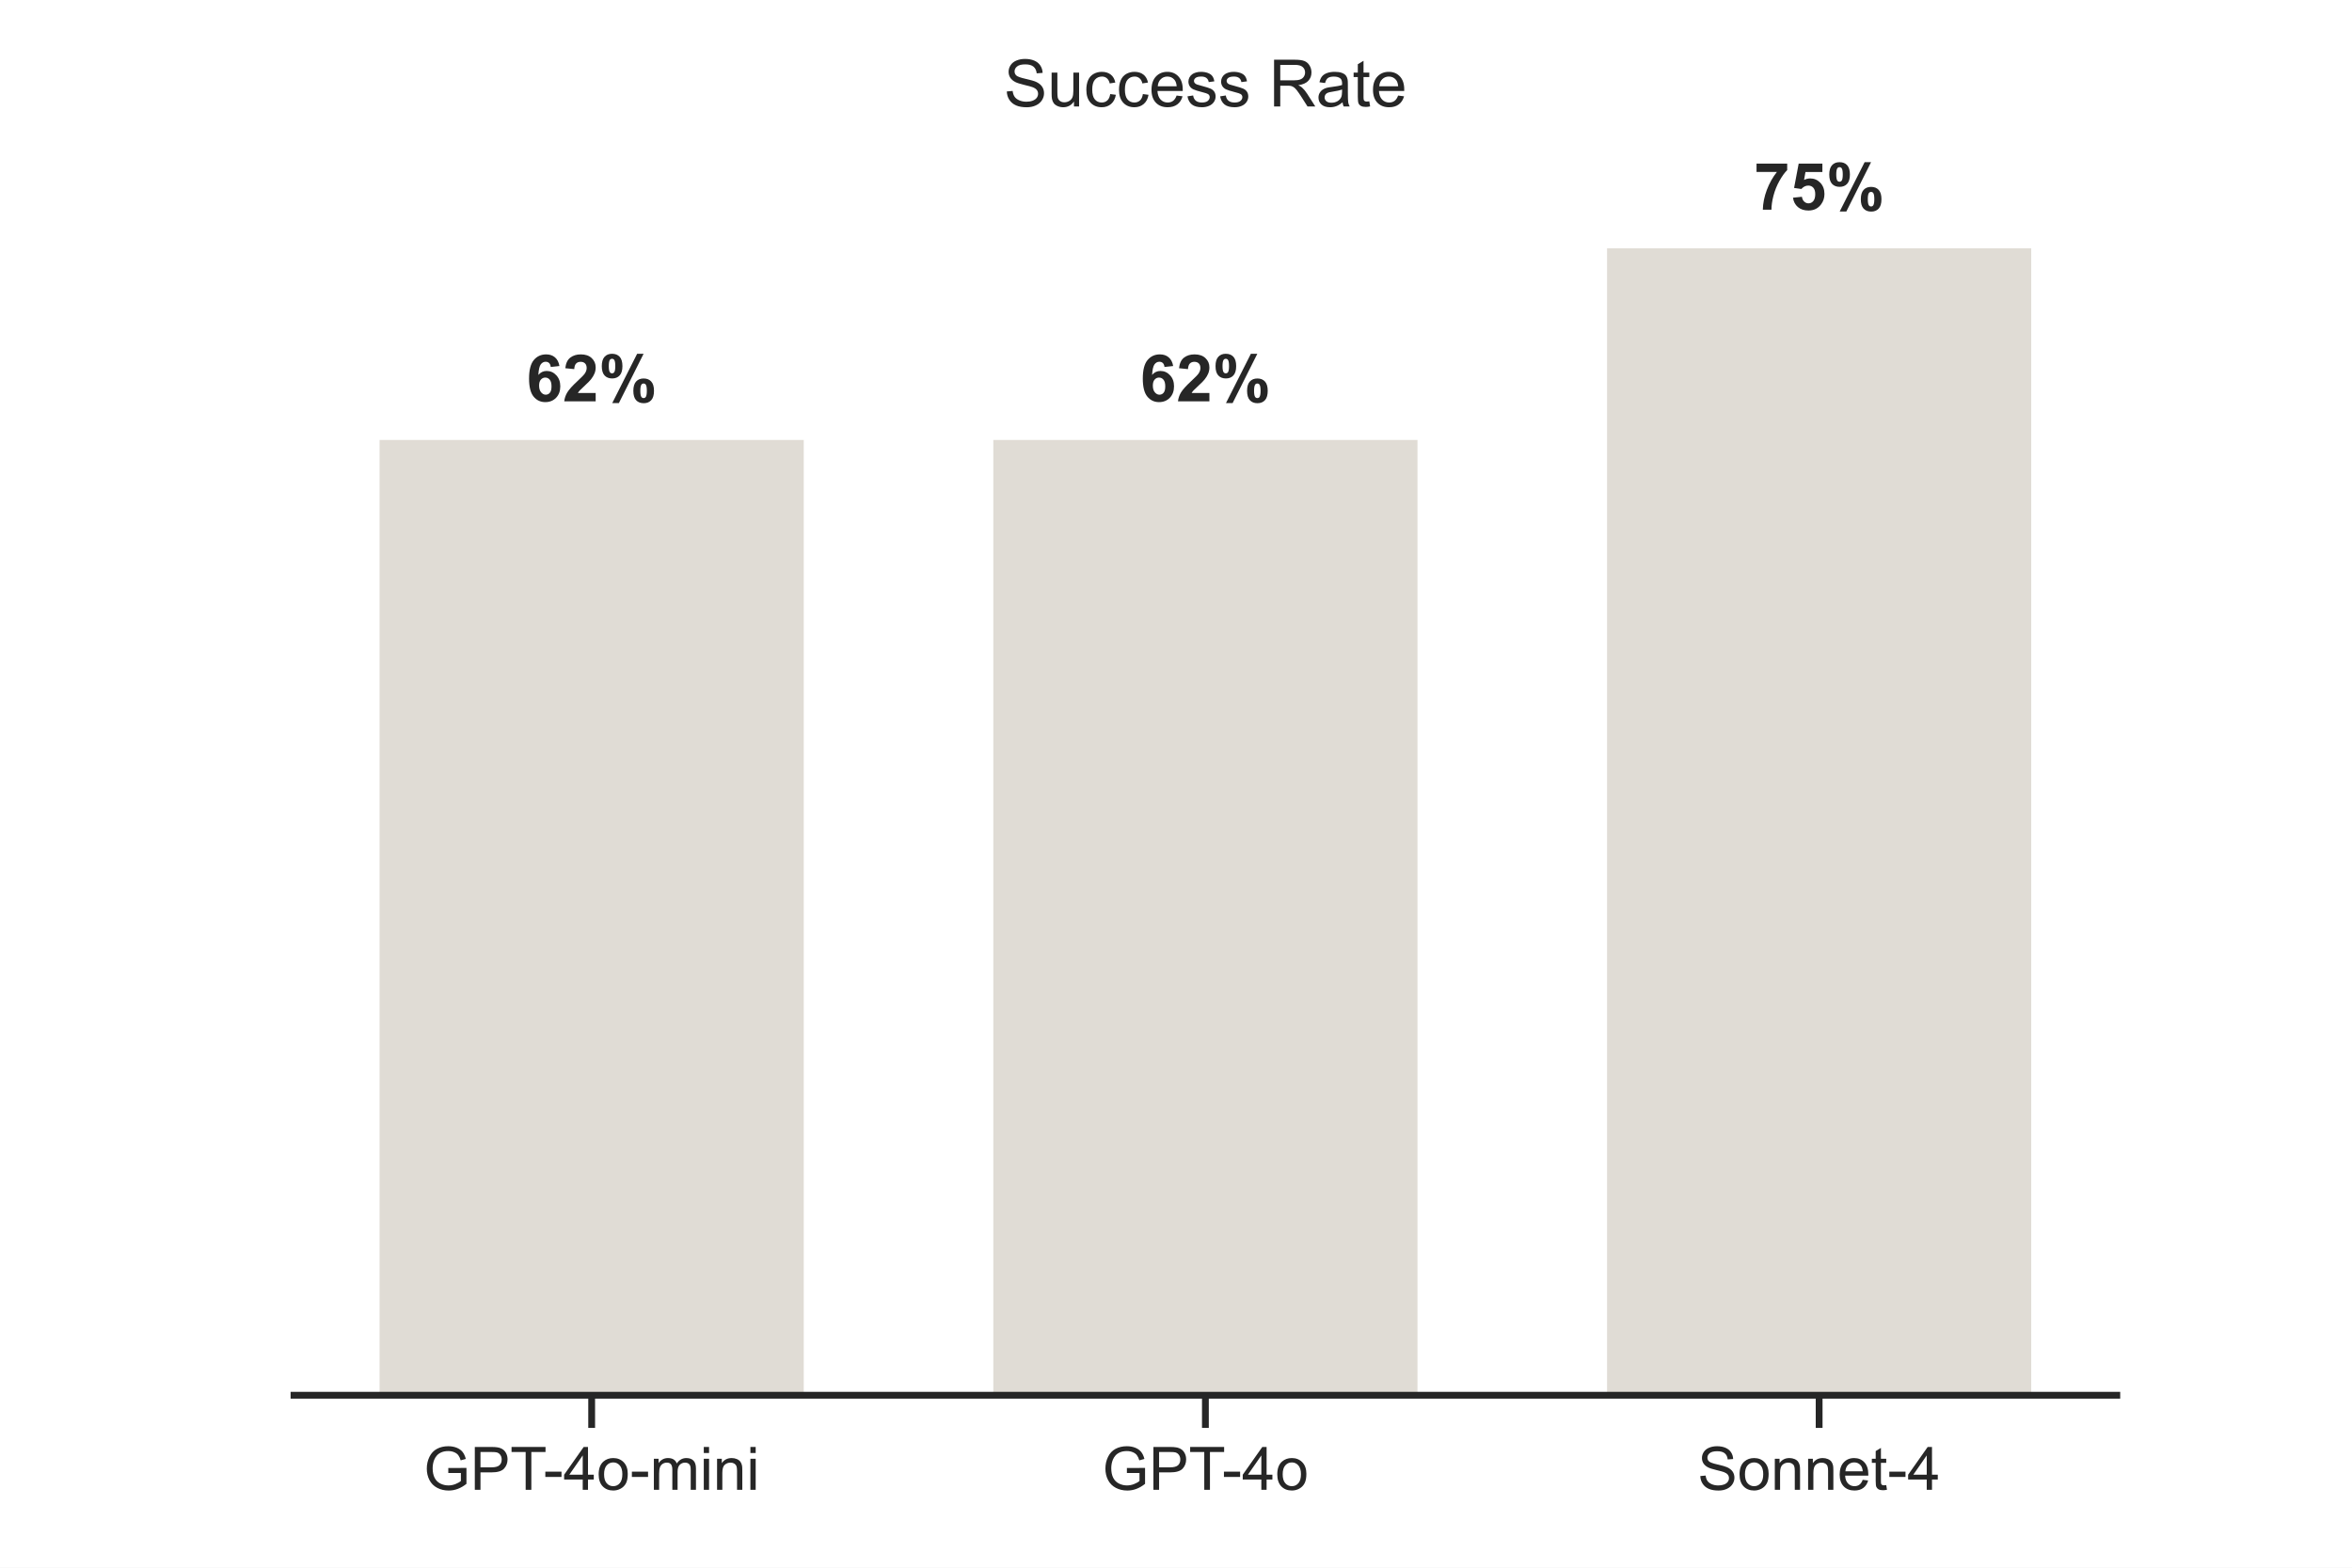
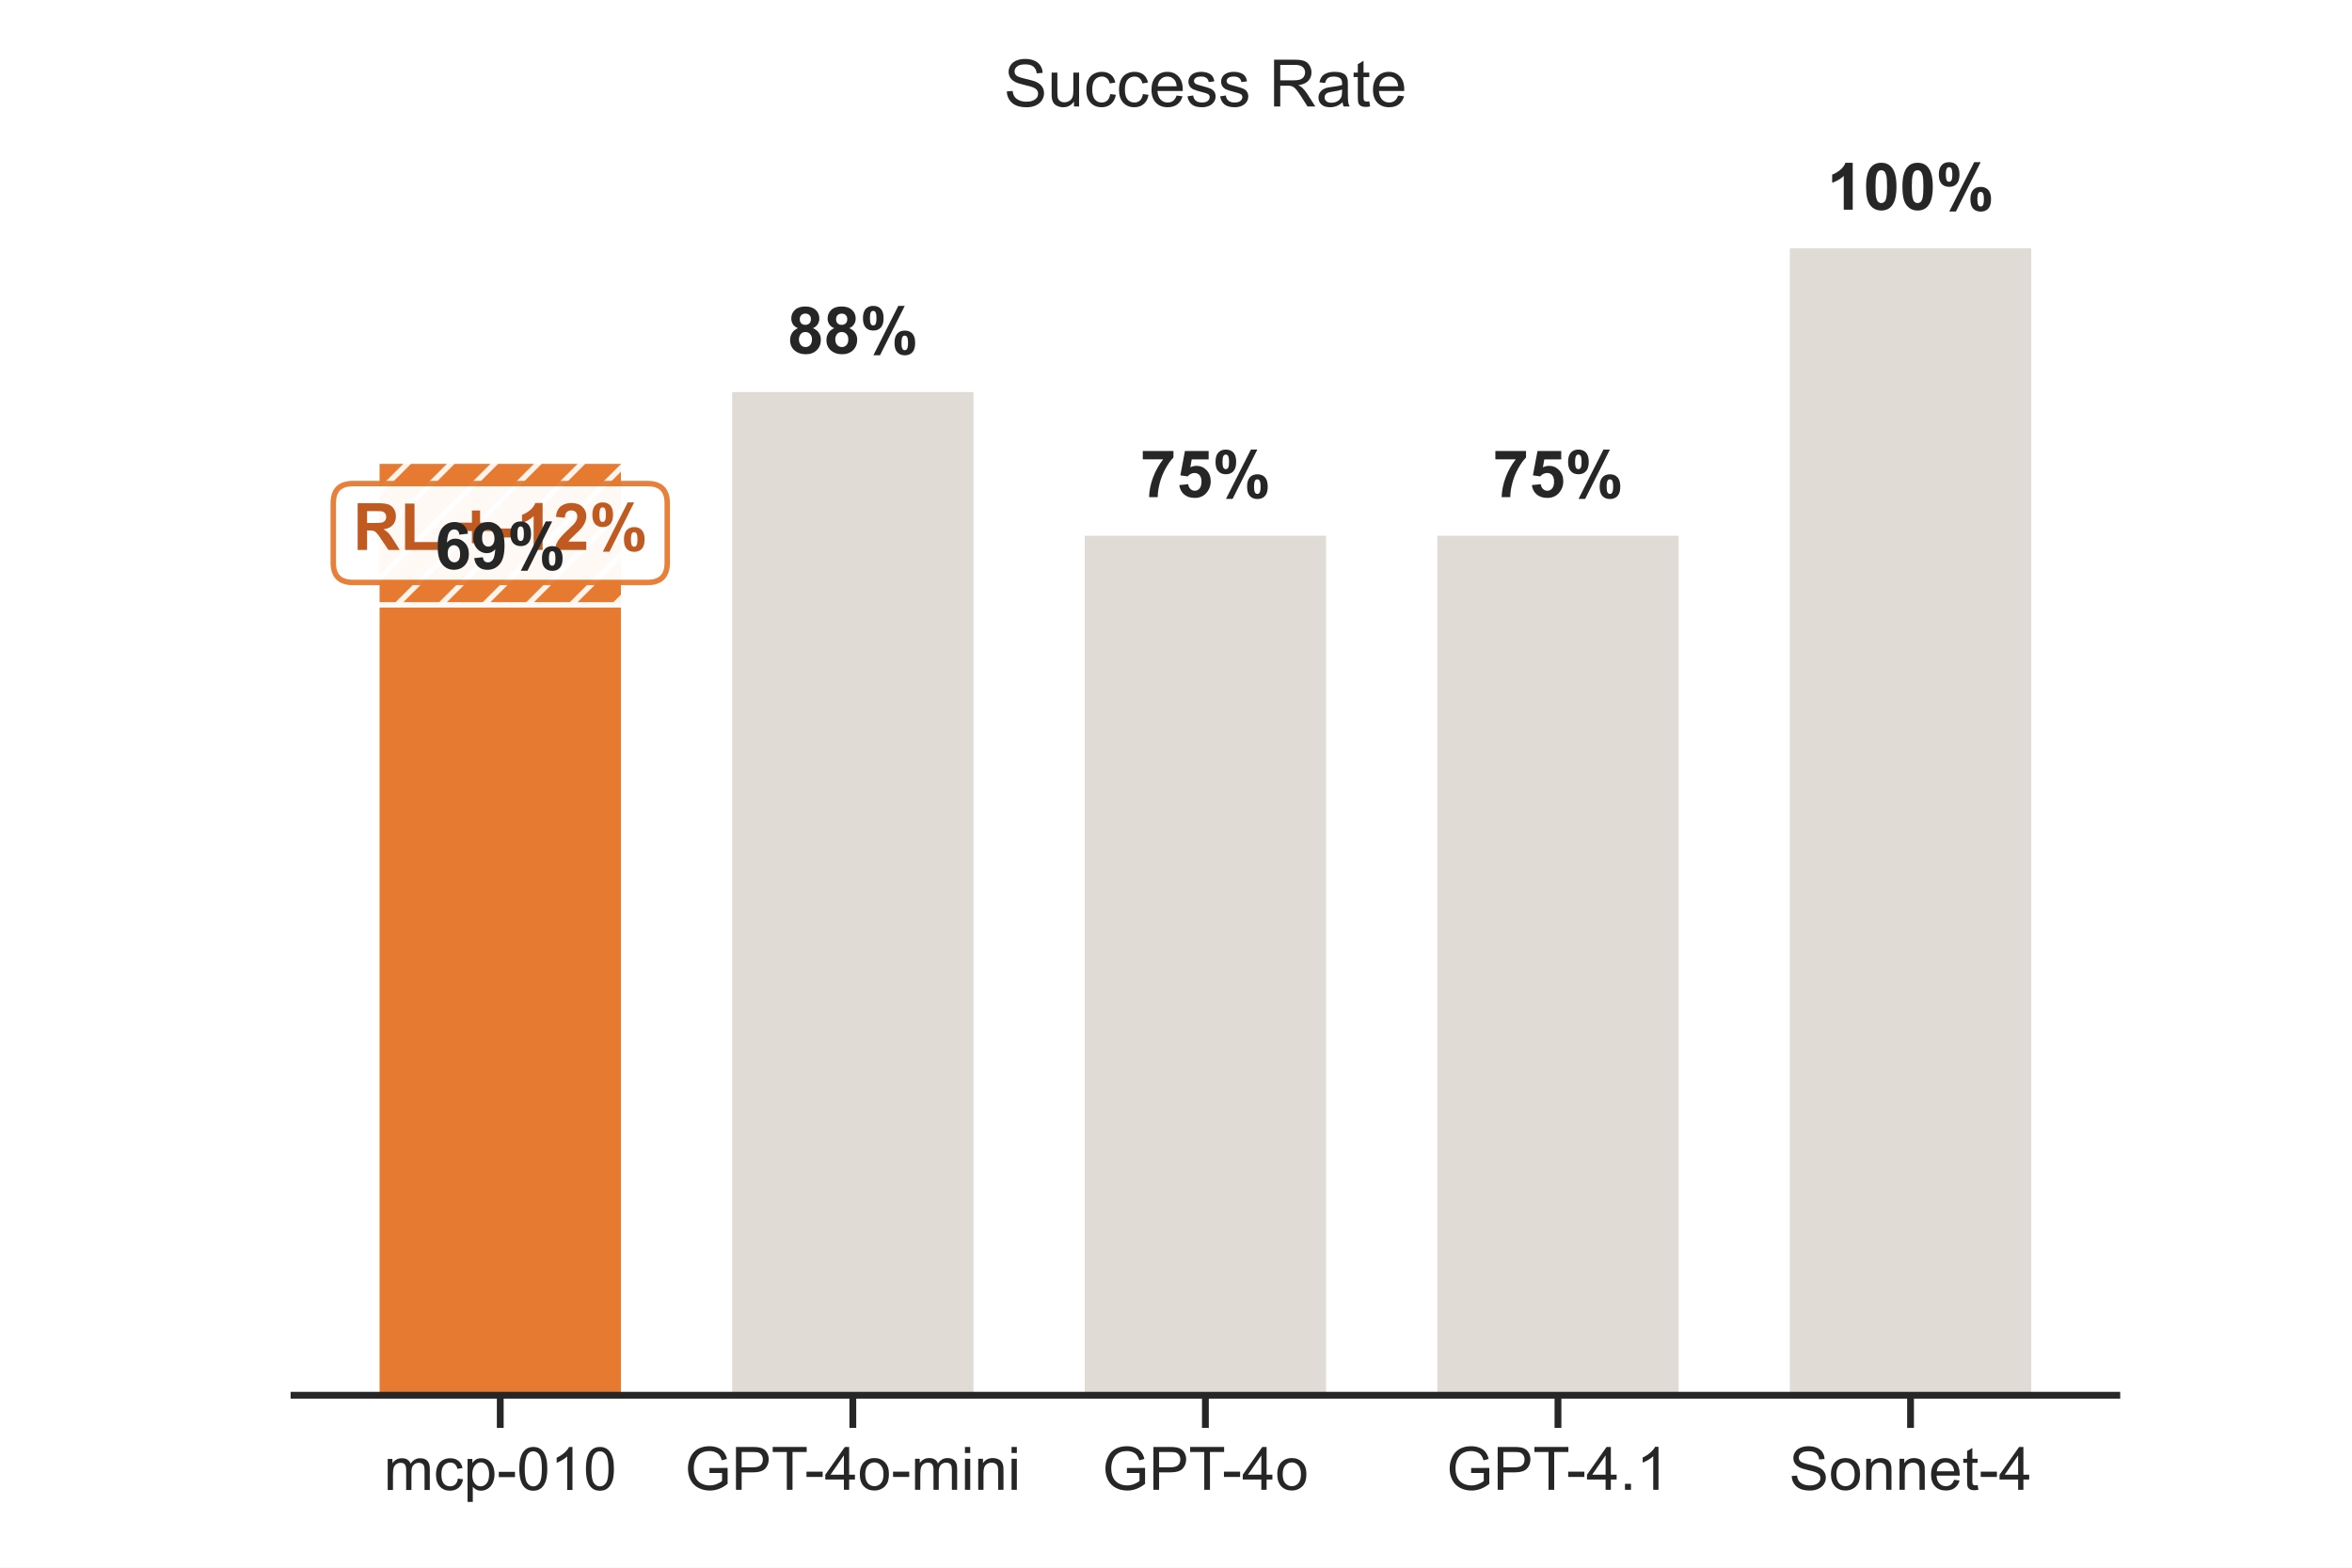
<svg xmlns="http://www.w3.org/2000/svg" xmlns:xlink="http://www.w3.org/1999/xlink" width="432pt" height="288pt" viewBox="0 0 432 288" version="1.1">
  <defs>
    <style type="text/css">*{stroke-linejoin: round; stroke-linecap: butt}</style>
  </defs>
  <g id="figure_1">
    <g id="patch_1">
      <path d="M 0 288  L 432 288  L 432 0  L 0 0  z " style="fill: #ffffff" />
    </g>
    <g id="axes_1">
      <g id="patch_2">
        <path d="M 54 256.32  L 388.8 256.32  L 388.8 34.56  L 54 34.56  z " style="fill: #ffffff" />
      </g>
      <g id="matplotlib.axis_1">
        <g id="xtick_1">
          <g id="line2d_1">
            <defs>
-               <path id="m4fe04bfdee" d="M 0 0  L 0 6  " style="stroke: #262626; stroke-width: 1.25" />
+               <path id="m2ac2fb429a" d="M 0 0  L 0 6  " style="stroke: #262626; stroke-width: 1.25" />
            </defs>
            <g>
-               <use xlink:href="#m4fe04bfdee" x="108.673" y="256.32" style="fill: #262626; stroke: #262626; stroke-width: 1.25" />
+               <use xlink:href="#m2ac2fb429a" x="91.884" y="256.32" style="fill: #262626; stroke: #262626; stroke-width: 1.25" />
            </g>
          </g>
          <g id="text_1">
-             <g style="fill: #262626" transform="translate(77.8057 273.6936) scale(0.11 -0.11)">
+             <g style="fill: #262626" transform="translate(70.48684 273.7262) scale(0.11 -0.11)">
+               <defs>
+                 <path id="ArialMT-6d" d="M 422 0  L 422 3319  L 925 3319  L 925 2853  Q 1081 3097 1340 3245  Q 1600 3394 1931 3394  Q 2300 3394 2536 3241  Q 2772 3088 2869 2813  Q 3263 3394 3894 3394  Q 4388 3394 4653 3120  Q 4919 2847 4919 2278  L 4919 0  L 4359 0  L 4359 2091  Q 4359 2428 4304 2576  Q 4250 2725 4106 2815  Q 3963 2906 3769 2906  Q 3419 2906 3187 2673  Q 2956 2441 2956 1928  L 2956 0  L 2394 0  L 2394 2156  Q 2394 2531 2256 2718  Q 2119 2906 1806 2906  Q 1569 2906 1367 2781  Q 1166 2656 1075 2415  Q 984 2175 984 1722  L 984 0  L 422 0  z " transform="scale(0.015625)" />
+                 <path id="ArialMT-63" d="M 2588 1216  L 3141 1144  Q 3050 572 2676 248  Q 2303 -75 1759 -75  Q 1078 -75 664 370  Q 250 816 250 1647  Q 250 2184 428 2587  Q 606 2991 970 3192  Q 1334 3394 1763 3394  Q 2303 3394 2647 3120  Q 2991 2847 3088 2344  L 2541 2259  Q 2463 2594 2264 2762  Q 2066 2931 1784 2931  Q 1359 2931 1093 2626  Q 828 2322 828 1663  Q 828 994 1084 691  Q 1341 388 1753 388  Q 2084 388 2306 591  Q 2528 794 2588 1216  z " transform="scale(0.015625)" />
+                 <path id="ArialMT-70" d="M 422 -1272  L 422 3319  L 934 3319  L 934 2888  Q 1116 3141 1344 3267  Q 1572 3394 1897 3394  Q 2322 3394 2647 3175  Q 2972 2956 3137 2557  Q 3303 2159 3303 1684  Q 3303 1175 3120 767  Q 2938 359 2589 142  Q 2241 -75 1856 -75  Q 1575 -75 1351 44  Q 1128 163 984 344  L 984 -1272  L 422 -1272  z M 931 1641  Q 931 1000 1190 694  Q 1450 388 1819 388  Q 2194 388 2461 705  Q 2728 1022 2728 1688  Q 2728 2322 2467 2637  Q 2206 2953 1844 2953  Q 1484 2953 1207 2617  Q 931 2281 931 1641  z " transform="scale(0.015625)" />
+                 <path id="ArialMT-2d" d="M 203 1375  L 203 1941  L 1931 1941  L 1931 1375  L 203 1375  z " transform="scale(0.015625)" />
+                 <path id="ArialMT-30" d="M 266 2259  Q 266 3072 433 3567  Q 600 4063 929 4331  Q 1259 4600 1759 4600  Q 2128 4600 2406 4451  Q 2684 4303 2865 4023  Q 3047 3744 3150 3342  Q 3253 2941 3253 2259  Q 3253 1453 3087 958  Q 2922 463 2592 192  Q 2263 -78 1759 -78  Q 1097 -78 719 397  Q 266 969 266 2259  z M 844 2259  Q 844 1131 1108 757  Q 1372 384 1759 384  Q 2147 384 2411 759  Q 2675 1134 2675 2259  Q 2675 3391 2411 3762  Q 2147 4134 1753 4134  Q 1366 4134 1134 3806  Q 844 3388 844 2259  z " transform="scale(0.015625)" />
+                 <path id="ArialMT-31" d="M 2384 0  L 1822 0  L 1822 3584  Q 1619 3391 1289 3197  Q 959 3003 697 2906  L 697 3450  Q 1169 3672 1522 3987  Q 1875 4303 2022 4600  L 2384 4600  L 2384 0  z " transform="scale(0.015625)" />
+               </defs>
+               <use xlink:href="#ArialMT-6d" />
+               <use xlink:href="#ArialMT-63" transform="translate(83.30078 0)" />
+               <use xlink:href="#ArialMT-70" transform="translate(133.3008 0)" />
+               <use xlink:href="#ArialMT-2d" transform="translate(188.916 0)" />
+               <use xlink:href="#ArialMT-30" transform="translate(222.2168 0)" />
+               <use xlink:href="#ArialMT-31" transform="translate(277.832 0)" />
+               <use xlink:href="#ArialMT-30" transform="translate(333.4473 0)" />
+             </g>
+           </g>
+         </g>
+         <g id="xtick_2">
+           <g id="line2d_2">
+             <g>
+               <use xlink:href="#m2ac2fb429a" x="156.642" y="256.32" style="fill: #262626; stroke: #262626; stroke-width: 1.25" />
+             </g>
+           </g>
+           <g id="text_2">
+             <g style="fill: #262626" transform="translate(125.7747 273.6936) scale(0.11 -0.11)">
              <defs>
                <path id="ArialMT-47" d="M 2638 1797  L 2638 2334  L 4578 2338  L 4578 638  Q 4131 281 3656 101  Q 3181 -78 2681 -78  Q 2006 -78 1454 211  Q 903 500 622 1047  Q 341 1594 341 2269  Q 341 2938 620 3517  Q 900 4097 1425 4378  Q 1950 4659 2634 4659  Q 3131 4659 3532 4498  Q 3934 4338 4162 4050  Q 4391 3763 4509 3300  L 3963 3150  Q 3859 3500 3706 3700  Q 3553 3900 3268 4020  Q 2984 4141 2638 4141  Q 2222 4141 1919 4014  Q 1616 3888 1430 3681  Q 1244 3475 1141 3228  Q 966 2803 966 2306  Q 966 1694 1177 1281  Q 1388 869 1791 669  Q 2194 469 2647 469  Q 3041 469 3416 620  Q 3791 772 3984 944  L 3984 1797  L 2638 1797  z " transform="scale(0.015625)" />
                <path id="ArialMT-50" d="M 494 0  L 494 4581  L 2222 4581  Q 2678 4581 2919 4538  Q 3256 4481 3484 4323  Q 3713 4166 3852 3881  Q 3991 3597 3991 3256  Q 3991 2672 3619 2267  Q 3247 1863 2275 1863  L 1100 1863  L 1100 0  L 494 0  z M 1100 2403  L 2284 2403  Q 2872 2403 3119 2622  Q 3366 2841 3366 3238  Q 3366 3525 3220 3729  Q 3075 3934 2838 4000  Q 2684 4041 2272 4041  L 1100 4041  L 1100 2403  z " transform="scale(0.015625)" />
                <path id="ArialMT-54" d="M 1659 0  L 1659 4041  L 150 4041  L 150 4581  L 3781 4581  L 3781 4041  L 2266 4041  L 2266 0  L 1659 0  z " transform="scale(0.015625)" />
-                 <path id="ArialMT-2d" d="M 203 1375  L 203 1941  L 1931 1941  L 1931 1375  L 203 1375  z " transform="scale(0.015625)" />
                <path id="ArialMT-34" d="M 2069 0  L 2069 1097  L 81 1097  L 81 1613  L 2172 4581  L 2631 4581  L 2631 1613  L 3250 1613  L 3250 1097  L 2631 1097  L 2631 0  L 2069 0  z M 2069 1613  L 2069 3678  L 634 1613  L 2069 1613  z " transform="scale(0.015625)" />
                <path id="ArialMT-6f" d="M 213 1659  Q 213 2581 725 3025  Q 1153 3394 1769 3394  Q 2453 3394 2887 2945  Q 3322 2497 3322 1706  Q 3322 1066 3130 698  Q 2938 331 2570 128  Q 2203 -75 1769 -75  Q 1072 -75 642 372  Q 213 819 213 1659  z M 791 1659  Q 791 1022 1069 705  Q 1347 388 1769 388  Q 2188 388 2466 706  Q 2744 1025 2744 1678  Q 2744 2294 2464 2611  Q 2184 2928 1769 2928  Q 1347 2928 1069 2612  Q 791 2297 791 1659  z " transform="scale(0.015625)" />
-                 <path id="ArialMT-6d" d="M 422 0  L 422 3319  L 925 3319  L 925 2853  Q 1081 3097 1340 3245  Q 1600 3394 1931 3394  Q 2300 3394 2536 3241  Q 2772 3088 2869 2813  Q 3263 3394 3894 3394  Q 4388 3394 4653 3120  Q 4919 2847 4919 2278  L 4919 0  L 4359 0  L 4359 2091  Q 4359 2428 4304 2576  Q 4250 2725 4106 2815  Q 3963 2906 3769 2906  Q 3419 2906 3187 2673  Q 2956 2441 2956 1928  L 2956 0  L 2394 0  L 2394 2156  Q 2394 2531 2256 2718  Q 2119 2906 1806 2906  Q 1569 2906 1367 2781  Q 1166 2656 1075 2415  Q 984 2175 984 1722  L 984 0  L 422 0  z " transform="scale(0.015625)" />
                <path id="ArialMT-69" d="M 425 3934  L 425 4581  L 988 4581  L 988 3934  L 425 3934  z M 425 0  L 425 3319  L 988 3319  L 988 0  L 425 0  z " transform="scale(0.015625)" />
                <path id="ArialMT-6e" d="M 422 0  L 422 3319  L 928 3319  L 928 2847  Q 1294 3394 1984 3394  Q 2284 3394 2536 3286  Q 2788 3178 2913 3003  Q 3038 2828 3088 2588  Q 3119 2431 3119 2041  L 3119 0  L 2556 0  L 2556 2019  Q 2556 2363 2490 2533  Q 2425 2703 2258 2804  Q 2091 2906 1866 2906  Q 1506 2906 1245 2678  Q 984 2450 984 1813  L 984 0  L 422 0  z " transform="scale(0.015625)" />
              </defs>
              <use xlink:href="#ArialMT-47" />
              <use xlink:href="#ArialMT-50" transform="translate(77.7832 0)" />
              <use xlink:href="#ArialMT-54" transform="translate(144.4824 0)" />
              <use xlink:href="#ArialMT-2d" transform="translate(200.0664 0)" />
              <use xlink:href="#ArialMT-34" transform="translate(233.3672 0)" />
              <use xlink:href="#ArialMT-6f" transform="translate(288.9824 0)" />
              <use xlink:href="#ArialMT-2d" transform="translate(344.5977 0)" />
              <use xlink:href="#ArialMT-6d" transform="translate(377.8984 0)" />
              <use xlink:href="#ArialMT-69" transform="translate(461.1992 0)" />
              <use xlink:href="#ArialMT-6e" transform="translate(483.416 0)" />
              <use xlink:href="#ArialMT-69" transform="translate(539.0312 0)" />
            </g>
          </g>
        </g>
-         <g id="xtick_2">
-           <g id="line2d_2">
-             <g>
-               <use xlink:href="#m4fe04bfdee" x="221.4" y="256.32" style="fill: #262626; stroke: #262626; stroke-width: 1.25" />
-             </g>
-           </g>
-           <g id="text_2">
+         <g id="xtick_3">
+           <g id="line2d_3">
+             <g>
+               <use xlink:href="#m2ac2fb429a" x="221.4" y="256.32" style="fill: #262626; stroke: #262626; stroke-width: 1.25" />
+             </g>
+           </g>
+           <g id="text_3">
            <g style="fill: #262626" transform="translate(202.4482 273.6936) scale(0.11 -0.11)">
              <use xlink:href="#ArialMT-47" />
              <use xlink:href="#ArialMT-50" transform="translate(77.7832 0)" />
              <use xlink:href="#ArialMT-54" transform="translate(144.4824 0)" />
              <use xlink:href="#ArialMT-2d" transform="translate(200.0664 0)" />
              <use xlink:href="#ArialMT-34" transform="translate(233.3672 0)" />
              <use xlink:href="#ArialMT-6f" transform="translate(288.9824 0)" />
            </g>
          </g>
        </g>
-         <g id="xtick_3">
-           <g id="line2d_3">
-             <g>
-               <use xlink:href="#m4fe04bfdee" x="334.127" y="256.32" style="fill: #262626; stroke: #262626; stroke-width: 1.25" />
-             </g>
-           </g>
-           <g id="text_3">
-             <g style="fill: #262626" transform="translate(311.8067 273.6936) scale(0.11 -0.11)">
+         <g id="xtick_4">
+           <g id="line2d_4">
+             <g>
+               <use xlink:href="#m2ac2fb429a" x="286.158" y="256.32" style="fill: #262626; stroke: #262626; stroke-width: 1.25" />
+             </g>
+           </g>
+           <g id="text_4">
+             <g style="fill: #262626" transform="translate(265.6785 273.6936) scale(0.11 -0.11)">
+               <defs>
+                 <path id="ArialMT-2e" d="M 581 0  L 581 641  L 1222 641  L 1222 0  L 581 0  z " transform="scale(0.015625)" />
+               </defs>
+               <use xlink:href="#ArialMT-47" />
+               <use xlink:href="#ArialMT-50" transform="translate(77.7832 0)" />
+               <use xlink:href="#ArialMT-54" transform="translate(144.4824 0)" />
+               <use xlink:href="#ArialMT-2d" transform="translate(200.0664 0)" />
+               <use xlink:href="#ArialMT-34" transform="translate(233.3672 0)" />
+               <use xlink:href="#ArialMT-2e" transform="translate(288.9824 0)" />
+               <use xlink:href="#ArialMT-31" transform="translate(316.7656 0)" />
+             </g>
+           </g>
+         </g>
+         <g id="xtick_5">
+           <g id="line2d_5">
+             <g>
+               <use xlink:href="#m2ac2fb429a" x="350.916" y="256.32" style="fill: #262626; stroke: #262626; stroke-width: 1.25" />
+             </g>
+           </g>
+           <g id="text_5">
+             <g style="fill: #262626" transform="translate(328.5959 273.6936) scale(0.11 -0.11)">
              <defs>
                <path id="ArialMT-53" d="M 288 1472  L 859 1522  Q 900 1178 1048 958  Q 1197 738 1509 602  Q 1822 466 2213 466  Q 2559 466 2825 569  Q 3091 672 3220 851  Q 3350 1031 3350 1244  Q 3350 1459 3225 1620  Q 3100 1781 2813 1891  Q 2628 1963 1997 2114  Q 1366 2266 1113 2400  Q 784 2572 623 2826  Q 463 3081 463 3397  Q 463 3744 659 4045  Q 856 4347 1234 4503  Q 1613 4659 2075 4659  Q 2584 4659 2973 4495  Q 3363 4331 3572 4012  Q 3781 3694 3797 3291  L 3216 3247  Q 3169 3681 2898 3903  Q 2628 4125 2100 4125  Q 1550 4125 1298 3923  Q 1047 3722 1047 3438  Q 1047 3191 1225 3031  Q 1400 2872 2139 2705  Q 2878 2538 3153 2413  Q 3553 2228 3743 1945  Q 3934 1663 3934 1294  Q 3934 928 3725 604  Q 3516 281 3123 101  Q 2731 -78 2241 -78  Q 1619 -78 1198 103  Q 778 284 539 648  Q 300 1013 288 1472  z " transform="scale(0.015625)" />
                <path id="ArialMT-65" d="M 2694 1069  L 3275 997  Q 3138 488 2766 206  Q 2394 -75 1816 -75  Q 1088 -75 661 373  Q 234 822 234 1631  Q 234 2469 665 2931  Q 1097 3394 1784 3394  Q 2450 3394 2872 2941  Q 3294 2488 3294 1666  Q 3294 1616 3291 1516  L 816 1516  Q 847 969 1125 678  Q 1403 388 1819 388  Q 2128 388 2347 550  Q 2566 713 2694 1069  z M 847 1978  L 2700 1978  Q 2663 2397 2488 2606  Q 2219 2931 1791 2931  Q 1403 2931 1139 2672  Q 875 2413 847 1978  z " transform="scale(0.015625)" />
                <path id="ArialMT-74" d="M 1650 503  L 1731 6  Q 1494 -44 1306 -44  Q 1000 -44 831 53  Q 663 150 594 308  Q 525 466 525 972  L 525 2881  L 113 2881  L 113 3319  L 525 3319  L 525 4141  L 1084 4478  L 1084 3319  L 1650 3319  L 1650 2881  L 1084 2881  L 1084 941  Q 1084 700 1114 631  Q 1144 563 1211 522  Q 1278 481 1403 481  Q 1497 481 1650 503  z " transform="scale(0.015625)" />
              </defs>
              <use xlink:href="#ArialMT-53" />
              <use xlink:href="#ArialMT-6f" transform="translate(66.69922 0)" />
              <use xlink:href="#ArialMT-6e" transform="translate(122.3145 0)" />
              <use xlink:href="#ArialMT-6e" transform="translate(177.9297 0)" />
              <use xlink:href="#ArialMT-65" transform="translate(233.5449 0)" />
              <use xlink:href="#ArialMT-74" transform="translate(289.1602 0)" />
              <use xlink:href="#ArialMT-2d" transform="translate(316.9434 0)" />
              <use xlink:href="#ArialMT-34" transform="translate(350.2441 0)" />
            </g>
          </g>
        </g>
      </g>
      <g id="matplotlib.axis_2" />
      <g id="patch_3">
-         <path d="M 69.218 256.32  L 148.127 256.32  L 148.127 80.32  L 69.218 80.32  z " clip-path="url(#pf8e9712748)" style="fill: #e0dcd5; stroke: #ffffff; stroke-linejoin: miter" />
+         <path d="M 69.218 256.32  L 114.549 256.32  L 114.549 84.72  L 69.218 84.72  z " clip-path="url(#p868f05d623)" style="fill: #e67a30; stroke: #ffffff; stroke-linejoin: miter" />
      </g>
      <g id="patch_4">
-         <path d="M 181.945 256.32  L 260.855 256.32  L 260.855 80.32  L 181.945 80.32  z " clip-path="url(#pf8e9712748)" style="fill: #e0dcd5; stroke: #ffffff; stroke-linejoin: miter" />
+         <path d="M 69.218 84.72  L 114.549 84.72  L 114.549 111.12  L 69.218 111.12  z " clip-path="url(#p868f05d623)" style="fill: url(#hd372bebd8b); opacity: 0.95; stroke: #ffffff; stroke-linejoin: miter" />
      </g>
      <g id="patch_5">
-         <path d="M 294.673 256.32  L 373.582 256.32  L 373.582 45.12  L 294.673 45.12  z " clip-path="url(#pf8e9712748)" style="fill: #e0dcd5; stroke: #ffffff; stroke-linejoin: miter" />
+         <path d="M 133.976 256.32  L 179.307 256.32  L 179.307 71.52  L 133.976 71.52  z " clip-path="url(#p868f05d623)" style="fill: #e0dcd5; stroke: #ffffff; stroke-linejoin: miter" />
      </g>
      <g id="patch_6">
+         <path d="M 198.735 256.32  L 244.065 256.32  L 244.065 97.92  L 198.735 97.92  z " clip-path="url(#p868f05d623)" style="fill: #e0dcd5; stroke: #ffffff; stroke-linejoin: miter" />
+       </g>
+       <g id="patch_7">
+         <path d="M 263.493 256.32  L 308.824 256.32  L 308.824 97.92  L 263.493 97.92  z " clip-path="url(#p868f05d623)" style="fill: #e0dcd5; stroke: #ffffff; stroke-linejoin: miter" />
+       </g>
+       <g id="patch_8">
+         <path d="M 328.251 256.32  L 373.582 256.32  L 373.582 45.12  L 328.251 45.12  z " clip-path="url(#p868f05d623)" style="fill: #e0dcd5; stroke: #ffffff; stroke-linejoin: miter" />
+       </g>
+       <g id="patch_9">
        <path d="M 54 256.32  L 388.8 256.32  " style="fill: none; stroke: #262626; stroke-width: 1.25; stroke-linejoin: miter; stroke-linecap: square" />
      </g>
-       <g id="text_4">
-         <g style="fill: #262626" transform="translate(96.66429 73.72787) scale(0.12 -0.12)">
-           <defs>
-             <path id="Arial-BoldMT-36" d="M 3247 3459  L 2397 3366  Q 2366 3628 2234 3753  Q 2103 3878 1894 3878  Q 1616 3878 1423 3628  Q 1231 3378 1181 2588  Q 1509 2975 1997 2975  Q 2547 2975 2939 2556  Q 3331 2138 3331 1475  Q 3331 772 2918 347  Q 2506 -78 1859 -78  Q 1166 -78 719 461  Q 272 1000 272 2228  Q 272 3488 737 4044  Q 1203 4600 1947 4600  Q 2469 4600 2811 4308  Q 3153 4016 3247 3459  z M 1256 1544  Q 1256 1116 1453 883  Q 1650 650 1903 650  Q 2147 650 2309 840  Q 2472 1031 2472 1466  Q 2472 1913 2297 2120  Q 2122 2328 1859 2328  Q 1606 2328 1431 2129  Q 1256 1931 1256 1544  z " transform="scale(0.015625)" />
+       <g id="text_6">
+         <g id="patch_10">
+           <path d="M 64.813 106.999  L 118.954 106.999  Q 122.554 106.999 122.554 103.399  L 122.554 92.441  Q 122.554 88.841 118.954 88.841  L 64.813 88.841  Q 61.213 88.841 61.213 92.441  L 61.213 103.399  Q 61.213 106.999 64.813 106.999  z " style="fill: #ffffff; opacity: 0.95; stroke: #e67a30; stroke-linejoin: miter" />
+         </g>
+         <g style="fill: #c05a20" transform="translate(64.81325 101.0306) scale(0.12 -0.12)">
+           <defs>
+             <path id="Arial-BoldMT-52" d="M 469 0  L 469 4581  L 2416 4581  Q 3150 4581 3483 4457  Q 3816 4334 4016 4018  Q 4216 3703 4216 3297  Q 4216 2781 3912 2445  Q 3609 2109 3006 2022  Q 3306 1847 3501 1637  Q 3697 1428 4028 894  L 4588 0  L 3481 0  L 2813 997  Q 2456 1531 2325 1670  Q 2194 1809 2047 1861  Q 1900 1913 1581 1913  L 1394 1913  L 1394 0  L 469 0  z M 1394 2644  L 2078 2644  Q 2744 2644 2909 2700  Q 3075 2756 3169 2893  Q 3263 3031 3263 3238  Q 3263 3469 3139 3611  Q 3016 3753 2791 3791  Q 2678 3806 2116 3806  L 1394 3806  L 1394 2644  z " transform="scale(0.015625)" />
+             <path id="Arial-BoldMT-4c" d="M 491 0  L 491 4544  L 1416 4544  L 1416 772  L 3716 772  L 3716 0  L 491 0  z " transform="scale(0.015625)" />
+             <path id="Arial-BoldMT-20" transform="scale(0.015625)" />
+             <path id="Arial-BoldMT-2b" d="M 1466 659  L 1466 1850  L 266 1850  L 266 2672  L 1466 2672  L 1466 3863  L 2266 3863  L 2266 2672  L 3469 2672  L 3469 1850  L 2266 1850  L 2266 659  L 1466 659  z " transform="scale(0.015625)" />
+             <path id="Arial-BoldMT-2d" d="M 359 1222  L 359 2100  L 2084 2100  L 2084 1222  L 359 1222  z " transform="scale(0.015625)" />
+             <path id="Arial-BoldMT-31" d="M 2519 0  L 1641 0  L 1641 3309  Q 1159 2859 506 2644  L 506 3441  Q 850 3553 1253 3867  Q 1656 4181 1806 4600  L 2519 4600  L 2519 0  z " transform="scale(0.015625)" />
            <path id="Arial-BoldMT-32" d="M 3238 816  L 3238 0  L 159 0  Q 209 463 459 877  Q 709 1291 1447 1975  Q 2041 2528 2175 2725  Q 2356 2997 2356 3263  Q 2356 3556 2198 3714  Q 2041 3872 1763 3872  Q 1488 3872 1325 3706  Q 1163 3541 1138 3156  L 263 3244  Q 341 3969 753 4284  Q 1166 4600 1784 4600  Q 2463 4600 2850 4234  Q 3238 3869 3238 3325  Q 3238 3016 3127 2736  Q 3016 2456 2775 2150  Q 2616 1947 2200 1565  Q 1784 1184 1673 1059  Q 1563 934 1494 816  L 3238 816  z " transform="scale(0.015625)" />
            <path id="Arial-BoldMT-25" d="M 278 3450  Q 278 4066 548 4362  Q 819 4659 1281 4659  Q 1759 4659 2029 4364  Q 2300 4069 2300 3450  Q 2300 2834 2029 2537  Q 1759 2241 1297 2241  Q 819 2241 548 2536  Q 278 2831 278 3450  z M 963 3456  Q 963 3009 1066 2856  Q 1144 2744 1281 2744  Q 1422 2744 1500 2856  Q 1600 3009 1600 3456  Q 1600 3903 1500 4053  Q 1422 4169 1281 4169  Q 1144 4169 1066 4056  Q 963 3903 963 3456  z M 1950 -175  L 1300 -175  L 3741 4659  L 4372 4659  L 1950 -175  z M 3369 1028  Q 3369 1644 3639 1941  Q 3909 2238 4378 2238  Q 4850 2238 5120 1941  Q 5391 1644 5391 1028  Q 5391 409 5120 112  Q 4850 -184 4388 -184  Q 3909 -184 3639 112  Q 3369 409 3369 1028  z M 4053 1031  Q 4053 584 4156 434  Q 4234 319 4372 319  Q 4513 319 4588 431  Q 4691 584 4691 1031  Q 4691 1478 4591 1631  Q 4513 1744 4372 1744  Q 4231 1744 4156 1631  Q 4053 1478 4053 1031  z " transform="scale(0.015625)" />
          </defs>
+           <use xlink:href="#Arial-BoldMT-52" />
+           <use xlink:href="#Arial-BoldMT-4c" transform="translate(72.2168 0)" />
+           <use xlink:href="#Arial-BoldMT-20" transform="translate(131.5508 0)" />
+           <use xlink:href="#Arial-BoldMT-2b" transform="translate(159.334 0)" />
+           <use xlink:href="#Arial-BoldMT-2d" transform="translate(217.7324 0)" />
+           <use xlink:href="#Arial-BoldMT-31" transform="translate(251.0332 0)" />
+           <use xlink:href="#Arial-BoldMT-32" transform="translate(306.6484 0)" />
+           <use xlink:href="#Arial-BoldMT-25" transform="translate(362.2637 0)" />
+         </g>
+       </g>
+       <g id="text_7">
+         <g style="fill: #262626" transform="translate(79.87512 104.5279) scale(0.12 -0.12)">
+           <defs>
+             <path id="Arial-BoldMT-36" d="M 3247 3459  L 2397 3366  Q 2366 3628 2234 3753  Q 2103 3878 1894 3878  Q 1616 3878 1423 3628  Q 1231 3378 1181 2588  Q 1509 2975 1997 2975  Q 2547 2975 2939 2556  Q 3331 2138 3331 1475  Q 3331 772 2918 347  Q 2506 -78 1859 -78  Q 1166 -78 719 461  Q 272 1000 272 2228  Q 272 3488 737 4044  Q 1203 4600 1947 4600  Q 2469 4600 2811 4308  Q 3153 4016 3247 3459  z M 1256 1544  Q 1256 1116 1453 883  Q 1650 650 1903 650  Q 2147 650 2309 840  Q 2472 1031 2472 1466  Q 2472 1913 2297 2120  Q 2122 2328 1859 2328  Q 1606 2328 1431 2129  Q 1256 1931 1256 1544  z " transform="scale(0.015625)" />
+             <path id="Arial-BoldMT-39" d="M 291 1059  L 1141 1153  Q 1172 894 1303 769  Q 1434 644 1650 644  Q 1922 644 2112 894  Q 2303 1144 2356 1931  Q 2025 1547 1528 1547  Q 988 1547 595 1964  Q 203 2381 203 3050  Q 203 3747 617 4173  Q 1031 4600 1672 4600  Q 2369 4600 2816 4061  Q 3263 3522 3263 2288  Q 3263 1031 2797 475  Q 2331 -81 1584 -81  Q 1047 -81 715 205  Q 384 491 291 1059  z M 2278 2978  Q 2278 3403 2083 3637  Q 1888 3872 1631 3872  Q 1388 3872 1227 3680  Q 1066 3488 1066 3050  Q 1066 2606 1241 2398  Q 1416 2191 1678 2191  Q 1931 2191 2104 2391  Q 2278 2591 2278 2978  z " transform="scale(0.015625)" />
+           </defs>
          <use xlink:href="#Arial-BoldMT-36" />
-           <use xlink:href="#Arial-BoldMT-32" transform="translate(55.61523 0)" />
-           <use xlink:href="#Arial-BoldMT-25" transform="translate(111.2305 0)" />
-         </g>
-       </g>
-       <g id="text_5">
-         <g style="fill: #262626" transform="translate(209.3916 73.72787) scale(0.12 -0.12)">
-           <use xlink:href="#Arial-BoldMT-36" />
-           <use xlink:href="#Arial-BoldMT-32" transform="translate(55.61523 0)" />
-           <use xlink:href="#Arial-BoldMT-25" transform="translate(111.2305 0)" />
-         </g>
-       </g>
-       <g id="text_6">
-         <g style="fill: #262626" transform="translate(322.1188 38.52788) scale(0.12 -0.12)">
+           <use xlink:href="#Arial-BoldMT-39" transform="translate(55.61523 0)" />
+           <use xlink:href="#Arial-BoldMT-25" transform="translate(111.2305 0)" />
+         </g>
+       </g>
+       <g id="text_8">
+         <g style="fill: #262626" transform="translate(144.6333 64.92788) scale(0.12 -0.12)">
+           <defs>
+             <path id="Arial-BoldMT-38" d="M 1025 2472  Q 684 2616 529 2867  Q 375 3119 375 3419  Q 375 3931 733 4265  Q 1091 4600 1750 4600  Q 2403 4600 2764 4265  Q 3125 3931 3125 3419  Q 3125 3100 2959 2851  Q 2794 2603 2494 2472  Q 2875 2319 3073 2025  Q 3272 1731 3272 1347  Q 3272 713 2867 316  Q 2463 -81 1791 -81  Q 1166 -81 750 247  Q 259 634 259 1309  Q 259 1681 443 1992  Q 628 2303 1025 2472  z M 1206 3356  Q 1206 3094 1354 2947  Q 1503 2800 1750 2800  Q 2000 2800 2150 2948  Q 2300 3097 2300 3359  Q 2300 3606 2151 3754  Q 2003 3903 1759 3903  Q 1506 3903 1356 3753  Q 1206 3603 1206 3356  z M 1125 1394  Q 1125 1031 1311 828  Q 1497 625 1775 625  Q 2047 625 2225 820  Q 2403 1016 2403 1384  Q 2403 1706 2222 1901  Q 2041 2097 1763 2097  Q 1441 2097 1283 1875  Q 1125 1653 1125 1394  z " transform="scale(0.015625)" />
+           </defs>
+           <use xlink:href="#Arial-BoldMT-38" />
+           <use xlink:href="#Arial-BoldMT-38" transform="translate(55.61523 0)" />
+           <use xlink:href="#Arial-BoldMT-25" transform="translate(111.2305 0)" />
+         </g>
+       </g>
+       <g id="text_9">
+         <g style="fill: #262626" transform="translate(209.3916 91.32788) scale(0.12 -0.12)">
          <defs>
            <path id="Arial-BoldMT-37" d="M 272 3703  L 272 4519  L 3275 4519  L 3275 3881  Q 2903 3516 2518 2831  Q 2134 2147 1932 1376  Q 1731 606 1734 0  L 888 0  Q 909 950 1279 1937  Q 1650 2925 2269 3703  L 272 3703  z " transform="scale(0.015625)" />
            <path id="Arial-BoldMT-35" d="M 284 1178  L 1159 1269  Q 1197 972 1381 798  Q 1566 625 1806 625  Q 2081 625 2272 848  Q 2463 1072 2463 1522  Q 2463 1944 2273 2155  Q 2084 2366 1781 2366  Q 1403 2366 1103 2031  L 391 2134  L 841 4519  L 3163 4519  L 3163 3697  L 1506 3697  L 1369 2919  Q 1663 3066 1969 3066  Q 2553 3066 2959 2641  Q 3366 2216 3366 1538  Q 3366 972 3038 528  Q 2591 -78 1797 -78  Q 1163 -78 763 262  Q 363 603 284 1178  z " transform="scale(0.015625)" />
          </defs>
          <use xlink:href="#Arial-BoldMT-37" />
          <use xlink:href="#Arial-BoldMT-35" transform="translate(55.61523 0)" />
          <use xlink:href="#Arial-BoldMT-25" transform="translate(111.2305 0)" />
        </g>
      </g>
-       <g id="text_7">
+       <g id="text_10">
+         <g style="fill: #262626" transform="translate(274.1498 91.32788) scale(0.12 -0.12)">
+           <use xlink:href="#Arial-BoldMT-37" />
+           <use xlink:href="#Arial-BoldMT-35" transform="translate(55.61523 0)" />
+           <use xlink:href="#Arial-BoldMT-25" transform="translate(111.2305 0)" />
+         </g>
+       </g>
+       <g id="text_11">
+         <g style="fill: #262626" transform="translate(335.5714 38.52788) scale(0.12 -0.12)">
+           <defs>
+             <path id="Arial-BoldMT-30" d="M 1756 4600  Q 2422 4600 2797 4125  Q 3244 3563 3244 2259  Q 3244 959 2794 391  Q 2422 -78 1756 -78  Q 1088 -78 678 436  Q 269 950 269 2269  Q 269 3563 719 4131  Q 1091 4600 1756 4600  z M 1756 3872  Q 1597 3872 1472 3770  Q 1347 3669 1278 3406  Q 1188 3066 1188 2259  Q 1188 1453 1269 1151  Q 1350 850 1473 750  Q 1597 650 1756 650  Q 1916 650 2041 751  Q 2166 853 2234 1116  Q 2325 1453 2325 2259  Q 2325 3066 2244 3367  Q 2163 3669 2039 3770  Q 1916 3872 1756 3872  z " transform="scale(0.015625)" />
+           </defs>
+           <use xlink:href="#Arial-BoldMT-31" />
+           <use xlink:href="#Arial-BoldMT-30" transform="translate(55.61523 0)" />
+           <use xlink:href="#Arial-BoldMT-30" transform="translate(111.2305 0)" />
+           <use xlink:href="#Arial-BoldMT-25" transform="translate(166.8457 0)" />
+         </g>
+       </g>
+       <g id="text_12">
        <g style="fill: #262626" transform="translate(184.3847 19.56) scale(0.12 -0.12)">
          <defs>
            <path id="ArialMT-75" d="M 2597 0  L 2597 488  Q 2209 -75 1544 -75  Q 1250 -75 995 37  Q 741 150 617 320  Q 494 491 444 738  Q 409 903 409 1263  L 409 3319  L 972 3319  L 972 1478  Q 972 1038 1006 884  Q 1059 663 1231 536  Q 1403 409 1656 409  Q 1909 409 2131 539  Q 2353 669 2445 892  Q 2538 1116 2538 1541  L 2538 3319  L 3100 3319  L 3100 0  L 2597 0  z " transform="scale(0.015625)" />
-             <path id="ArialMT-63" d="M 2588 1216  L 3141 1144  Q 3050 572 2676 248  Q 2303 -75 1759 -75  Q 1078 -75 664 370  Q 250 816 250 1647  Q 250 2184 428 2587  Q 606 2991 970 3192  Q 1334 3394 1763 3394  Q 2303 3394 2647 3120  Q 2991 2847 3088 2344  L 2541 2259  Q 2463 2594 2264 2762  Q 2066 2931 1784 2931  Q 1359 2931 1093 2626  Q 828 2322 828 1663  Q 828 994 1084 691  Q 1341 388 1753 388  Q 2084 388 2306 591  Q 2528 794 2588 1216  z " transform="scale(0.015625)" />
            <path id="ArialMT-73" d="M 197 991  L 753 1078  Q 800 744 1014 566  Q 1228 388 1613 388  Q 2000 388 2187 545  Q 2375 703 2375 916  Q 2375 1106 2209 1216  Q 2094 1291 1634 1406  Q 1016 1563 777 1677  Q 538 1791 414 1992  Q 291 2194 291 2438  Q 291 2659 392 2848  Q 494 3038 669 3163  Q 800 3259 1026 3326  Q 1253 3394 1513 3394  Q 1903 3394 2198 3281  Q 2494 3169 2634 2976  Q 2775 2784 2828 2463  L 2278 2388  Q 2241 2644 2061 2787  Q 1881 2931 1553 2931  Q 1166 2931 1000 2803  Q 834 2675 834 2503  Q 834 2394 903 2306  Q 972 2216 1119 2156  Q 1203 2125 1616 2013  Q 2213 1853 2448 1751  Q 2684 1650 2818 1456  Q 2953 1263 2953 975  Q 2953 694 2789 445  Q 2625 197 2315 61  Q 2006 -75 1616 -75  Q 969 -75 630 194  Q 291 463 197 991  z " transform="scale(0.015625)" />
            <path id="ArialMT-20" transform="scale(0.015625)" />
            <path id="ArialMT-52" d="M 503 0  L 503 4581  L 2534 4581  Q 3147 4581 3465 4457  Q 3784 4334 3975 4021  Q 4166 3709 4166 3331  Q 4166 2844 3850 2509  Q 3534 2175 2875 2084  Q 3116 1969 3241 1856  Q 3506 1613 3744 1247  L 4541 0  L 3778 0  L 3172 953  Q 2906 1366 2734 1584  Q 2563 1803 2427 1890  Q 2291 1978 2150 2013  Q 2047 2034 1813 2034  L 1109 2034  L 1109 0  L 503 0  z M 1109 2559  L 2413 2559  Q 2828 2559 3062 2645  Q 3297 2731 3419 2920  Q 3541 3109 3541 3331  Q 3541 3656 3305 3865  Q 3069 4075 2559 4075  L 1109 4075  L 1109 2559  z " transform="scale(0.015625)" />
            <path id="ArialMT-61" d="M 2588 409  Q 2275 144 1986 34  Q 1697 -75 1366 -75  Q 819 -75 525 192  Q 231 459 231 875  Q 231 1119 342 1320  Q 453 1522 633 1644  Q 813 1766 1038 1828  Q 1203 1872 1538 1913  Q 2219 1994 2541 2106  Q 2544 2222 2544 2253  Q 2544 2597 2384 2738  Q 2169 2928 1744 2928  Q 1347 2928 1158 2789  Q 969 2650 878 2297  L 328 2372  Q 403 2725 575 2942  Q 747 3159 1072 3276  Q 1397 3394 1825 3394  Q 2250 3394 2515 3294  Q 2781 3194 2906 3042  Q 3031 2891 3081 2659  Q 3109 2516 3109 2141  L 3109 1391  Q 3109 606 3145 398  Q 3181 191 3288 0  L 2700 0  Q 2613 175 2588 409  z M 2541 1666  Q 2234 1541 1622 1453  Q 1275 1403 1131 1340  Q 988 1278 909 1158  Q 831 1038 831 891  Q 831 666 1001 516  Q 1172 366 1500 366  Q 1825 366 2078 508  Q 2331 650 2450 897  Q 2541 1088 2541 1459  L 2541 1666  z " transform="scale(0.015625)" />
          </defs>
          <use xlink:href="#ArialMT-53" />
          <use xlink:href="#ArialMT-75" transform="translate(66.69922 0)" />
          <use xlink:href="#ArialMT-63" transform="translate(122.3145 0)" />
          <use xlink:href="#ArialMT-63" transform="translate(172.3145 0)" />
          <use xlink:href="#ArialMT-65" transform="translate(222.3145 0)" />
          <use xlink:href="#ArialMT-73" transform="translate(277.9297 0)" />
          <use xlink:href="#ArialMT-73" transform="translate(327.9297 0)" />
          <use xlink:href="#ArialMT-20" transform="translate(377.9297 0)" />
          <use xlink:href="#ArialMT-52" transform="translate(405.7129 0)" />
          <use xlink:href="#ArialMT-61" transform="translate(477.9297 0)" />
          <use xlink:href="#ArialMT-74" transform="translate(533.5449 0)" />
          <use xlink:href="#ArialMT-65" transform="translate(561.3281 0)" />
        </g>
      </g>
    </g>
  </g>
  <defs>
-     <clipPath id="pf8e9712748">
+     <clipPath id="p868f05d623">
      <rect x="54" y="34.56" width="334.8" height="221.76" />
    </clipPath>
  </defs>
+   <defs>
+     <pattern id="hd372bebd8b" patternUnits="userSpaceOnUse" x="0" y="0" width="72" height="72">
+       <rect x="0" y="0" width="73" height="73" fill="#e67a30" />
+       <path d="M -36 36  L 36 -36  M -32 40  L 40 -32  M -28 44  L 44 -28  M -24 48  L 48 -24  M -20 52  L 52 -20  M -16 56  L 56 -16  M -12 60  L 60 -12  M -8 64  L 64 -8  M -4 68  L 68 -4  M 0 72  L 72 0  M 4 76  L 76 4  M 8 80  L 80 8  M 12 84  L 84 12  M 16 88  L 88 16  M 20 92  L 92 20  M 24 96  L 96 24  M 28 100  L 100 28  M 32 104  L 104 32  M 36 108  L 108 36  " style="fill: #ffffff; stroke: #ffffff; stroke-width: 1.0; stroke-linecap: butt; stroke-linejoin: miter; stroke-opacity: 0.95" />
+     </pattern>
+   </defs>
</svg>
